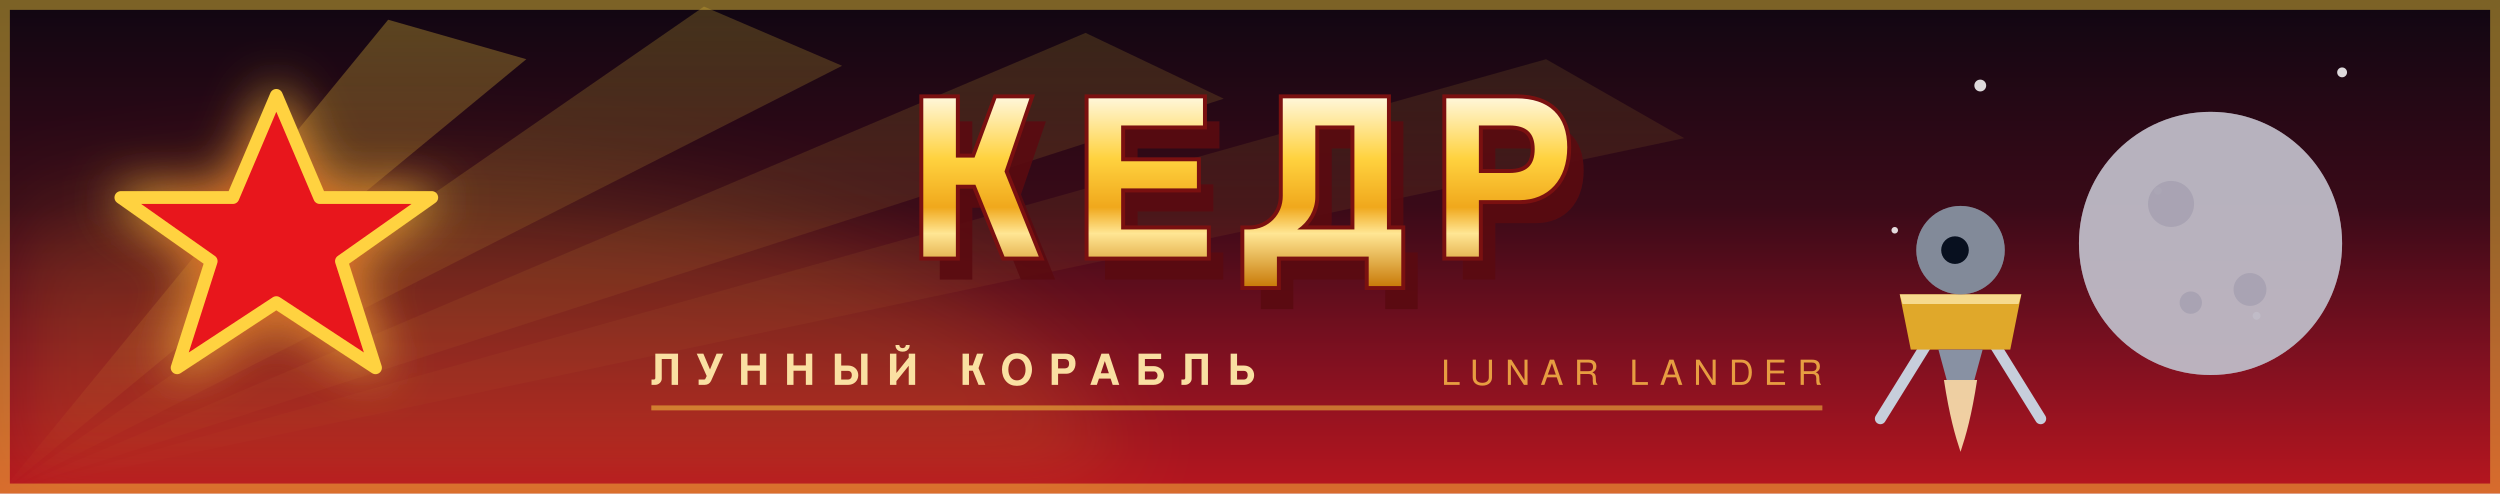
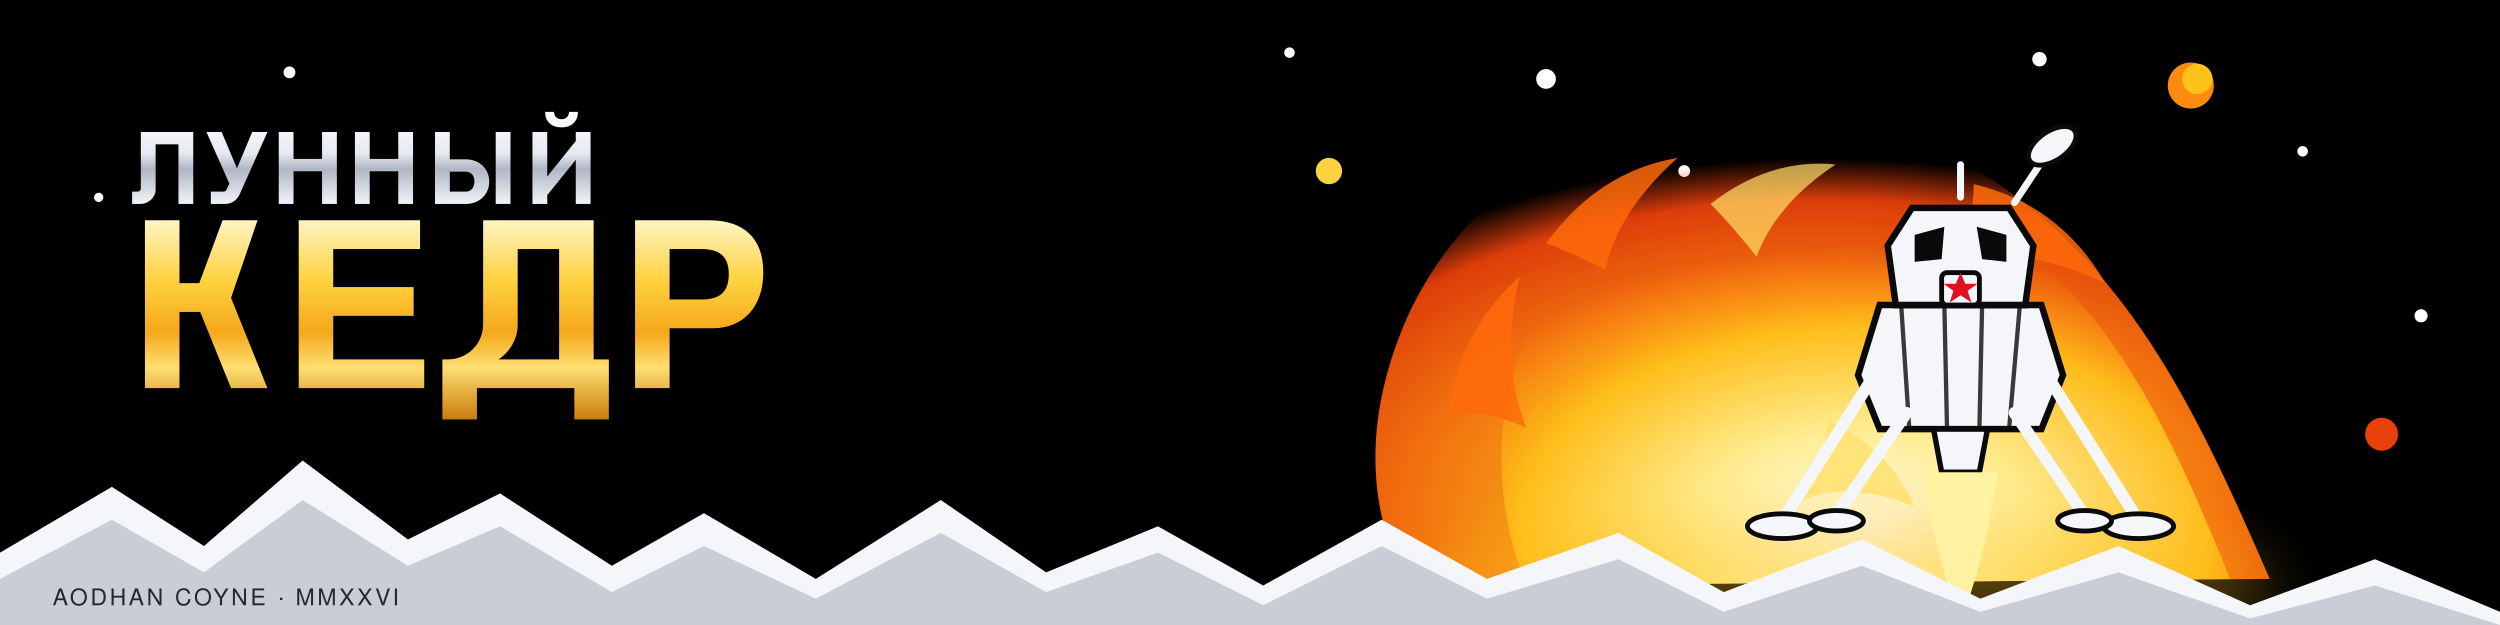
- <svg xmlns="http://www.w3.org/2000/svg" viewBox="0 0 760 150" width="760" height="150" role="img" aria-label="Marquee: KEDR, in Cyrillic, with a lunar lander and a red star">
+ <svg xmlns="http://www.w3.org/2000/svg" viewBox="0 0 760 190" width="760" height="190" role="img" aria-label="Marquee: КЕДР, Лунный корабль, with a lunar module descending on a flame plume over a mountain ridge">
  <defs>
-     <linearGradient id="mqbg" x1="0" y1="0" x2="0" y2="1">
-       <stop offset="0" stop-color="#100612" />
-       <stop offset=".42" stop-color="#3A0A18" />
-       <stop offset=".72" stop-color="#7E1020" />
-       <stop offset="1" stop-color="#B8161F" />
+     <linearGradient id="silver" x1="0" y1="0" x2="0" y2="1">
+       <stop offset="0" stop-color="#FFFFFF" />
+       <stop offset=".45" stop-color="#E6E9F0" />
+       <stop offset=".62" stop-color="#AFB6C4" />
+       <stop offset="1" stop-color="#F2F4F8" />
    </linearGradient>
-     <linearGradient id="letter" x1="0" y1="0" x2="0" y2="1">
-       <stop offset="0" stop-color="#FFF6D8" />
-       <stop offset=".32" stop-color="#FFD23F" />
-       <stop offset=".58" stop-color="#F0A81C" />
-       <stop offset=".72" stop-color="#FFE694" />
+     <linearGradient id="gold" x1="0" y1="0" x2="0" y2="1">
+       <stop offset="0" stop-color="#FFF4C4" />
+       <stop offset=".3" stop-color="#FFD23F" />
+       <stop offset=".56" stop-color="#F5A81A" />
+       <stop offset=".74" stop-color="#FFDE72" />
      <stop offset="1" stop-color="#C97C0A" />
    </linearGradient>
-     <linearGradient id="ray" x1="0" y1="0" x2="0" y2="1">
-       <stop offset="0" stop-color="#FFD23F" stop-opacity=".55" />
-       <stop offset="1" stop-color="#FFD23F" stop-opacity="0" />
-     </linearGradient>
-     <filter id="mqglow" x="-40%" y="-60%" width="180%" height="220%">
-       <feGaussianBlur stdDeviation="5" result="b" />
-       <feMerge>
-         <feMergeNode in="b" />
-         <feMergeNode in="SourceGraphic" />
-       </feMerge>
-     </filter>
-     <filter id="mqsoft" x="-60%" y="-80%" width="220%" height="260%">
-       <feGaussianBlur stdDeviation="14" />
+     <radialGradient id="plumeOuter" cx=".5" cy=".84" r=".72">
+       <stop offset="0" stop-color="#FFF06A" />
+       <stop offset=".3" stop-color="#FFC21A" />
+       <stop offset=".62" stop-color="#FF7A10" />
+       <stop offset=".88" stop-color="#E8400A" />
+       <stop offset="1" stop-color="#E8400A" stop-opacity="0" />
+     </radialGradient>
+     <radialGradient id="plumeInner" cx=".5" cy=".86" r=".66">
+       <stop offset="0" stop-color="#FFFFFF" />
+       <stop offset=".34" stop-color="#FFF2A0" />
+       <stop offset=".72" stop-color="#FFC21A" />
+       <stop offset="1" stop-color="#FF8A12" stop-opacity="0" />
+     </radialGradient>
+     <filter id="mqsoft" x="-50%" y="-50%" width="200%" height="200%">
+       <feGaussianBlur stdDeviation="9" />
    </filter>
  </defs>
-   <rect width="760" height="150" fill="url(#mqbg)" />
-   <g opacity=".55">
-     <path d="M0 150 L118 6 L160 18Z" fill="url(#ray)" />
-     <path d="M0 150 L214 2 L256 20Z" fill="url(#ray)" opacity=".7" />
-     <path d="M0 150 L330 10 L372 30Z" fill="url(#ray)" opacity=".5" />
-     <path d="M0 150 L470 18 L512 42Z" fill="url(#ray)" opacity=".35" />
+   <rect width="760" height="190" fill="#000000" />
+   <g fill="#FFFFFF">
+     <circle cx="470" cy="24" r="3" />
+     <circle cx="512" cy="52" r="1.8" />
+     <circle cx="620" cy="18" r="2.2" />
+     <circle cx="700" cy="46" r="1.6" />
+     <circle cx="736" cy="96" r="2" />
+     <circle cx="392" cy="16" r="1.6" />
+     <circle cx="88" cy="22" r="1.8" />
+     <circle cx="30" cy="60" r="1.4" />
  </g>
-   <ellipse cx="120" cy="150" rx="220" ry="96" fill="#FFB020" opacity=".16" filter="url(#mqsoft)" />
-   <g fill="#FFFFFF" opacity=".85">
-     <circle cx="602" cy="26" r="1.8" />
-     <circle cx="656" cy="58" r="1.2" />
-     <circle cx="712" cy="22" r="1.5" />
-     <circle cx="576" cy="70" r="1" />
-     <circle cx="686" cy="96" r="1.2" />
+   <circle cx="666" cy="26" r="7" fill="#FF8A12" />
+   <circle cx="668" cy="24" r="4.6" fill="#FFC21A" />
+   <circle cx="724" cy="132" r="5" fill="#E8400A" />
+   <circle cx="404" cy="52" r="4" fill="#FFD23F" />
+   <g>
+     <path d="M690 176 C664 116 640 66 578 40 C516 14 452 44 428 96 C412 132 418 160 428 178Z" fill="url(#plumeOuter)" opacity=".95" />
+     <path d="M678 176 C656 122 636 80 586 58 C536 36 484 60 464 102 C452 130 456 158 464 178Z" fill="url(#plumeInner)" opacity=".9" />
+     <g fill="#FF6A0A" opacity=".85">
+       <path d="M470 74 q16 -22 40 -26 q-18 16 -22 34 q-12 -6 -18 -8Z" />
+       <path d="M600 56 q26 6 40 30 q-26 -12 -44 -6 q4 -14 4 -24Z" />
+       <path d="M440 126 q4 -26 22 -42 q-6 26 2 46 q-14 -6 -24 -4Z" />
+     </g>
+     <g fill="#FFE066" opacity=".7">
+       <path d="M520 62 q18 -14 38 -12 q-18 12 -24 28 q-8 -10 -14 -16Z" />
+       <path d="M556 128 q18 8 26 26 q-20 -8 -34 -2 q6 -12 8 -24Z" />
+     </g>
+     <ellipse cx="560" cy="180" rx="130" ry="26" fill="#FFC21A" opacity=".35" filter="url(#mqsoft)" />
  </g>
-   <circle cx="672" cy="74" r="40" fill="#E2DEE8" opacity=".92" />
-   <circle cx="672" cy="74" r="40" fill="#8B8796" opacity=".4" clip-path="inset(0 0 0 54%)" />
-   <g fill="#A29DAE" opacity=".7">
-     <circle cx="660" cy="62" r="7" />
-     <circle cx="684" cy="88" r="5" />
-     <circle cx="666" cy="92" r="3.4" />
+   <g transform="translate(596 96) scale(.82)">
+     <path d="M-38 22 L-30 -4 L30 -4 L38 22 L30 42 L-30 42Z" fill="#F4F6FA" stroke="#0A0A0A" stroke-width="2.4" />
+     <g stroke="#0A0A0A" stroke-width="1.6" opacity=".8">
+       <path d="M-22 -4 L-19 42" />
+       <path d="M-6 -4 L-5 42" />
+       <path d="M8 -4 L7 42" />
+       <path d="M22 -4 L18 42" />
+     </g>
+     <g stroke="#F4F6FA" stroke-width="4.4" stroke-linecap="round" fill="none">
+       <path d="M-32 22 L-66 76" />
+       <path d="M32 22 L66 76" />
+       <path d="M-20 36 L-46 74" />
+       <path d="M20 36 L46 74" />
+     </g>
+     <g fill="#F4F6FA" stroke="#0A0A0A" stroke-width="1.8">
+       <ellipse cx="-66" cy="78" rx="13" ry="4.6" />
+       <ellipse cx="66" cy="78" rx="13" ry="4.6" />
+       <ellipse cx="-46" cy="76" rx="10" ry="3.8" />
+       <ellipse cx="46" cy="76" rx="10" ry="3.8" />
+     </g>
+     <path d="M-10 42 L10 42 L7 58 L-7 58Z" fill="#F4F6FA" stroke="#0A0A0A" stroke-width="2" />
+     <path d="M-14 58 C-10 84 -5 100 0 114 C5 100 10 84 14 58Z" fill="#FFF2A0" />
+     <path d="M-24 -4 L-27 -26 L-18 -40 L18 -40 L27 -26 L24 -4Z" fill="#F4F6FA" stroke="#0A0A0A" stroke-width="2.4" />
+     <g fill="#0A0A0A">
+       <path d="M-17 -30 L-6 -33 L-7 -21 L-17 -20Z" />
+       <path d="M6 -33 L17 -30 L17 -20 L8 -21Z" />
+     </g>
+     <rect x="-7" y="-16" width="14" height="12" rx="2" fill="#F4F6FA" stroke="#0A0A0A" stroke-width="1.8" />
+     <path d="M20 -42 L32 -60" stroke="#F4F6FA" stroke-width="2.6" stroke-linecap="round" />
+     <ellipse cx="34" cy="-63" rx="10" ry="5.4" fill="#F4F6FA" stroke="#0A0A0A" stroke-width="1.8" transform="rotate(-34 34 -63)" />
+     <path d="M0 -44 L0 -56" stroke="#F4F6FA" stroke-width="2.6" stroke-linecap="round" />
+     <g transform="translate(0 -10) scale(.2)">
+       <path d="M0 -30 L8.8 -9.3 31.5 -9.3 13.2 3.6 20.1 25.2 0 12 -20.1 25.2 -13.2 3.6 -31.5 -9.3 -8.8 -9.3Z" fill="#E01020" />
+     </g>
  </g>
-   <g transform="translate(596 92) scale(.42)">
-     <g stroke="#C7CEDB" stroke-width="8" stroke-linecap="round" fill="none">
-       <path d="M-22 26 L-58 84" />
-       <path d="M22 26 L58 84" />
-     </g>
-     <path d="M-44 -6 L44 -6 L36 34 L-36 34Z" fill="#E0A82A" />
-     <path d="M-44 -6 L44 -6 L42 1 L-42 1Z" fill="#FFF0B8" opacity=".7" />
-     <circle cx="0" cy="-38" r="32" fill="#AEB6C6" />
-     <circle cx="0" cy="-38" r="32" fill="#3B4150" opacity=".38" clip-path="inset(0 0 0 58%)" />
-     <circle cx="-4" cy="-38" r="10" fill="#08101F" />
-     <path d="M-16 34 L16 34 L10 56 L-10 56Z" fill="#8891A3" />
-     <path d="M-12 56 C-8 82 -4 96 0 108 C4 96 8 82 12 56Z" fill="#FFF0B8" opacity=".85" />
+   <path d="M0 190 L0 168 L34 148 L62 166 L92 140 L124 164 L152 150 L186 172 L214 156 L248 176          L286 152 L318 174 L352 160 L384 178 L420 158 L452 176 L492 162 L524 180 L566 164          L602 182 L644 166 L684 184 L722 170 L760 186 L760 190Z" fill="#F4F6FA" />
+   <path d="M0 190 L0 176 L34 158 L62 174 L92 152 L124 172 L152 160 L186 180 L214 166 L248 182          L286 162 L318 180 L352 168 L384 184 L420 166 L452 182 L492 170 L524 186 L566 172          L602 186 L644 174 L684 188 L722 178 L760 190Z" fill="#C9CDD6" />
+   <g transform="translate(40 62)">
+     <text x="6" y="5" font-family="'Helvetica Neue',Helvetica,Arial,sans-serif" font-size="30" font-weight="800" letter-spacing="1.5" fill="#000000">ЛУННЫЙ</text>
+     <text x="0" y="0" font-family="'Helvetica Neue',Helvetica,Arial,sans-serif" font-size="30" font-weight="800" letter-spacing="1.5" fill="url(#silver)" stroke="#000000" stroke-width="1.6" paint-order="stroke">ЛУННЫЙ</text>
+     <text x="7" y="63" font-family="'Helvetica Neue',Helvetica,Arial,sans-serif" font-size="70" font-weight="800" letter-spacing="3" fill="#000000">КЕДР</text>
+     <text x="0" y="56" font-family="'Helvetica Neue',Helvetica,Arial,sans-serif" font-size="70" font-weight="800" letter-spacing="3" fill="url(#gold)" stroke="#000000" stroke-width="2.6" paint-order="stroke">КЕДР</text>
  </g>
-   <g transform="translate(84 74) scale(1.5)" filter="url(#mqglow)">
-     <path d="M0 -30 L8.8 -9.3 31.5 -9.3 13.2 3.6 20.1 25.2 0 12 -20.1 25.2 -13.2 3.6 -31.5 -9.3 -8.8 -9.3Z" fill="#E8121E" stroke="#FFD23F" stroke-width="2.6" stroke-linejoin="round" />
-   </g>
-   <g transform="translate(378 78)" text-anchor="middle">
-     <text x="5" y="7" font-family="'Helvetica Neue',Helvetica,Arial,'Arial Black',sans-serif" font-size="66" font-weight="800" letter-spacing="9" fill="#5A0A10" opacity=".9">КЕДР</text>
-     <text x="0" y="0" font-family="'Helvetica Neue',Helvetica,Arial,'Arial Black',sans-serif" font-size="66" font-weight="800" letter-spacing="9" fill="url(#letter)" stroke="#7A1010" stroke-width="2.4" paint-order="stroke">КЕДР</text>
-   </g>
-   <g transform="translate(198 124)">
-     <path d="M0 0 h356" stroke="#FFD23F" stroke-width="1.5" opacity=".5" />
-     <text x="0" y="-7" font-family="'Helvetica Neue',Helvetica,Arial,sans-serif" font-size="13" font-weight="600" letter-spacing="4.6" fill="#FFE9A8" opacity=".95">ЛУННЫЙ КОРАБЛЬ</text>
-     <text x="356" y="-7" text-anchor="end" font-family="Futura,'Avenir Next',Helvetica,Arial,sans-serif" font-size="10.5" letter-spacing="3.2" fill="#FFC04A" opacity=".8">LUNAR LANDER</text>
-   </g>
-   <rect x="1.5" y="1.5" width="757" height="147" fill="none" stroke="#FFD23F" stroke-width="3" opacity=".45" />
+   <text x="16" y="184" font-family="Helvetica,Arial,sans-serif" font-size="7" letter-spacing=".8" fill="#0A0A0A" opacity=".85">AODHAN COYNE · MMXXVI</text>
</svg>
